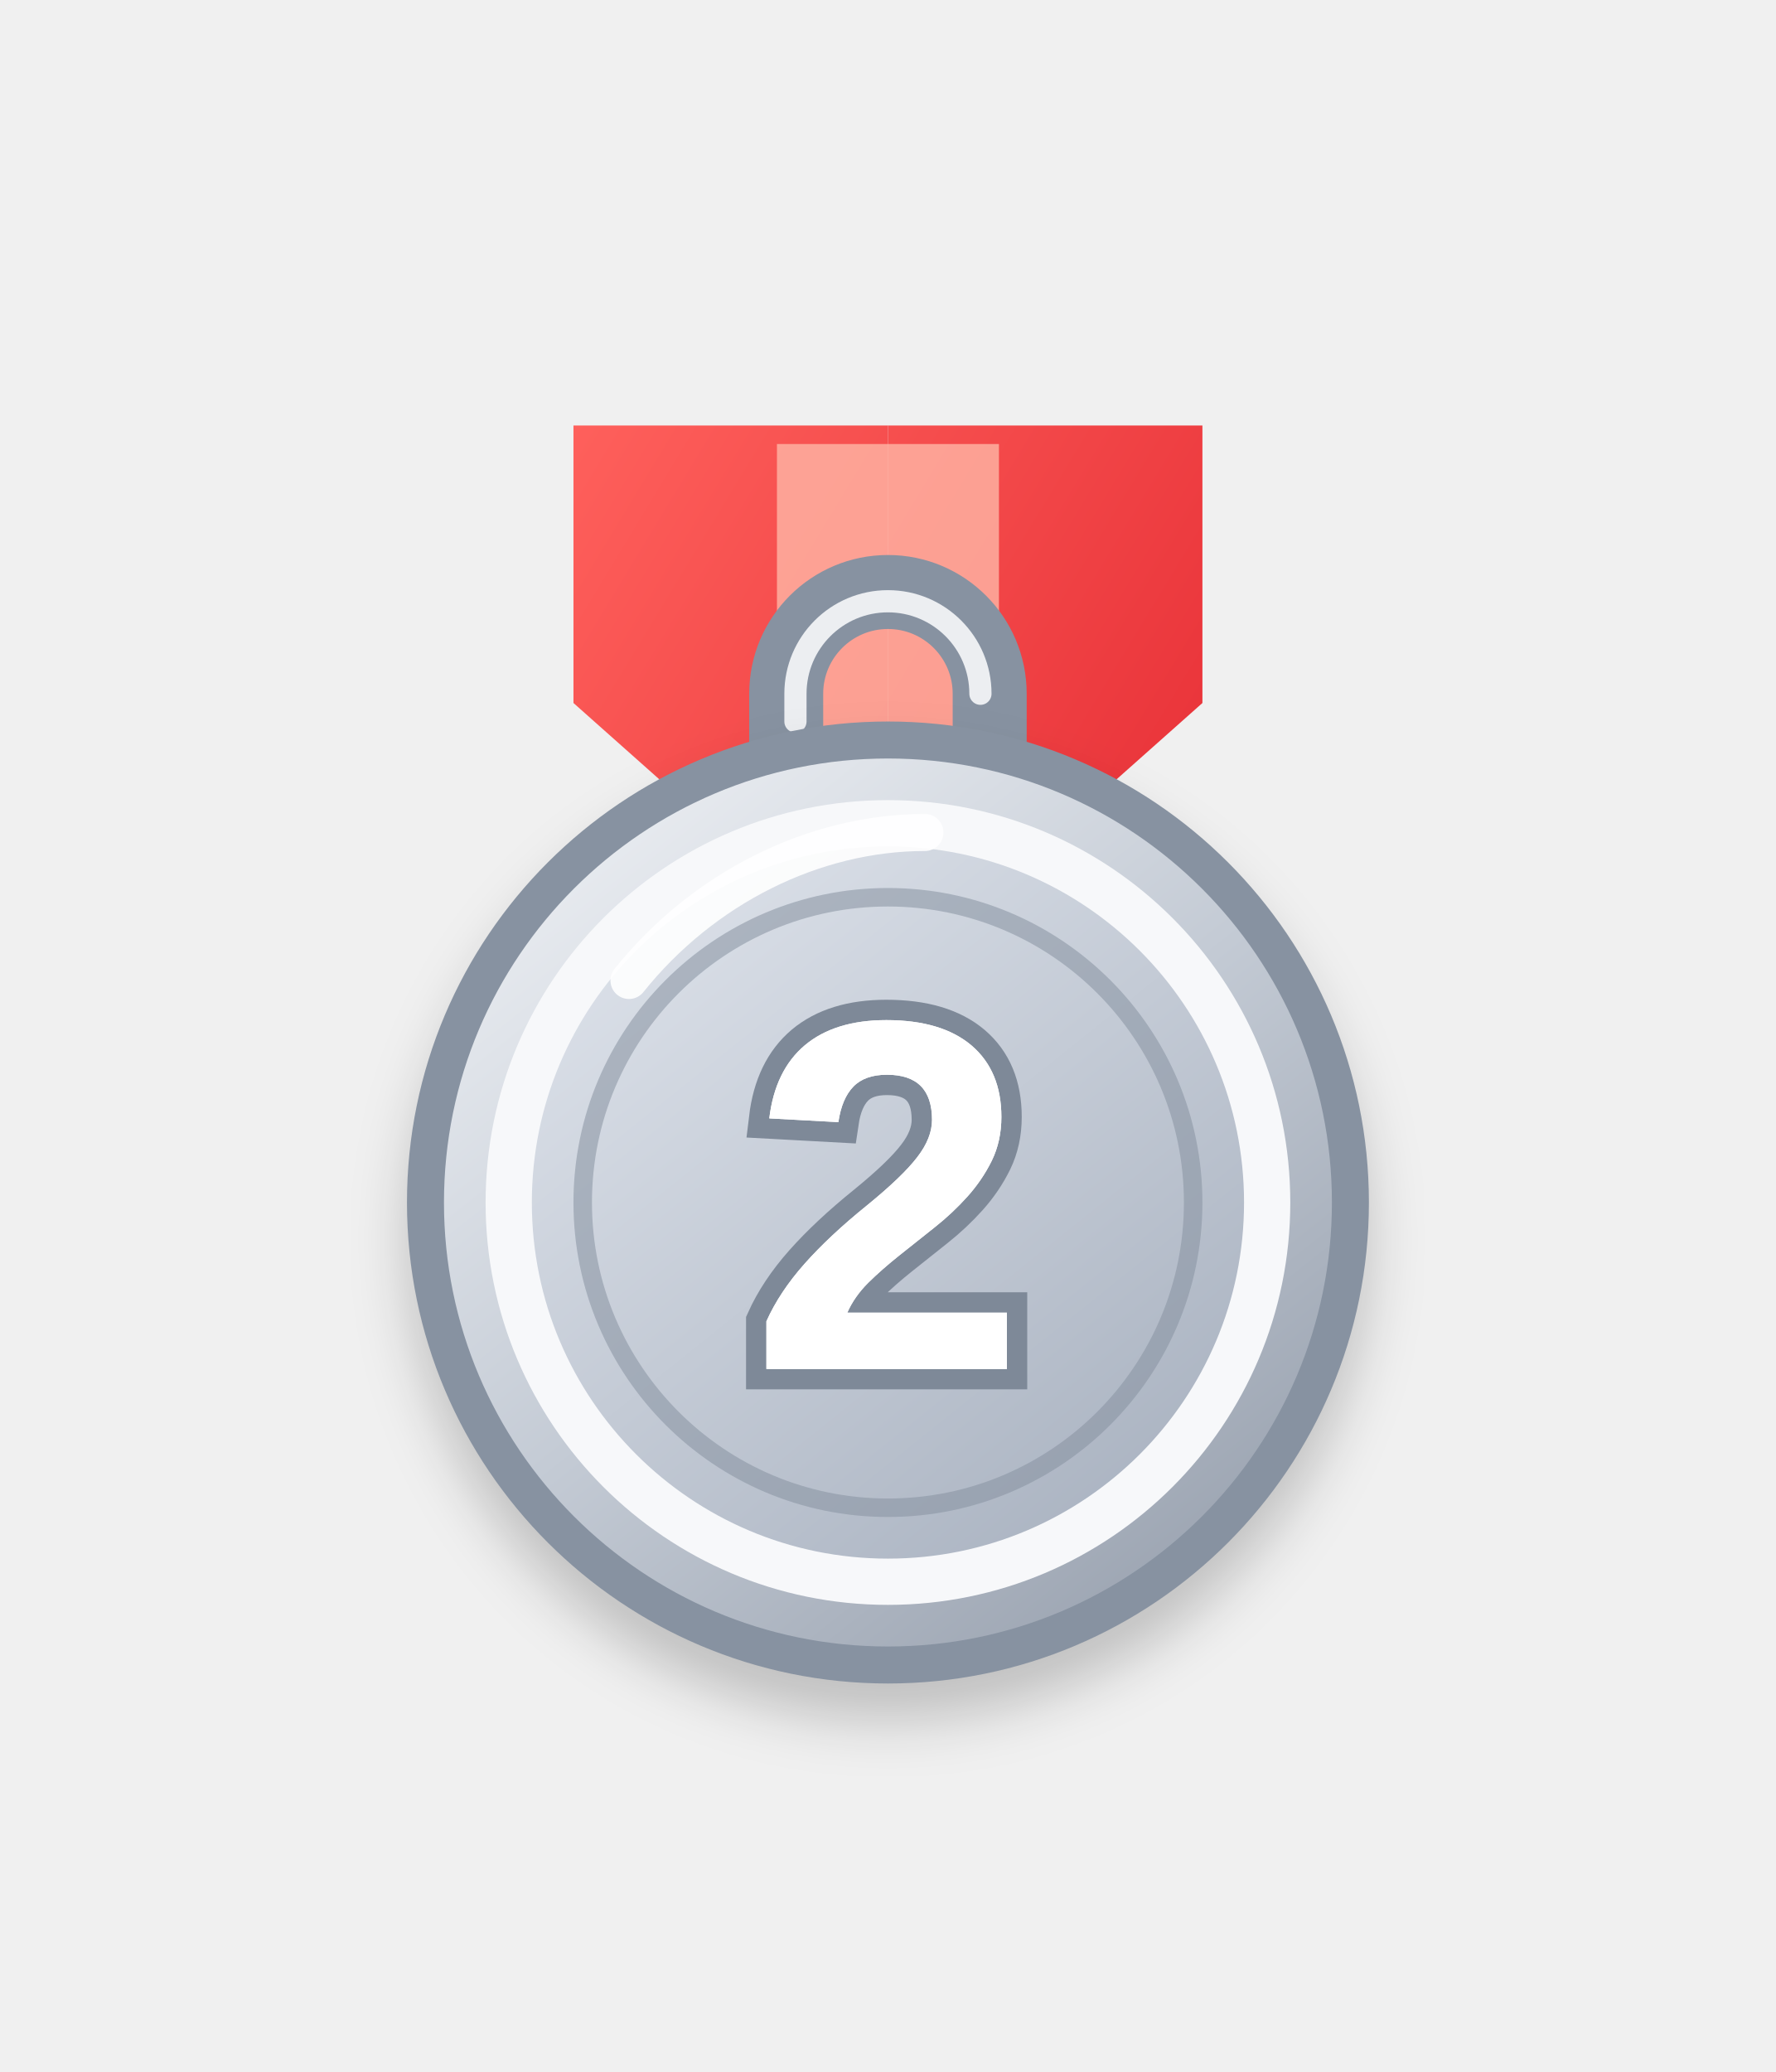
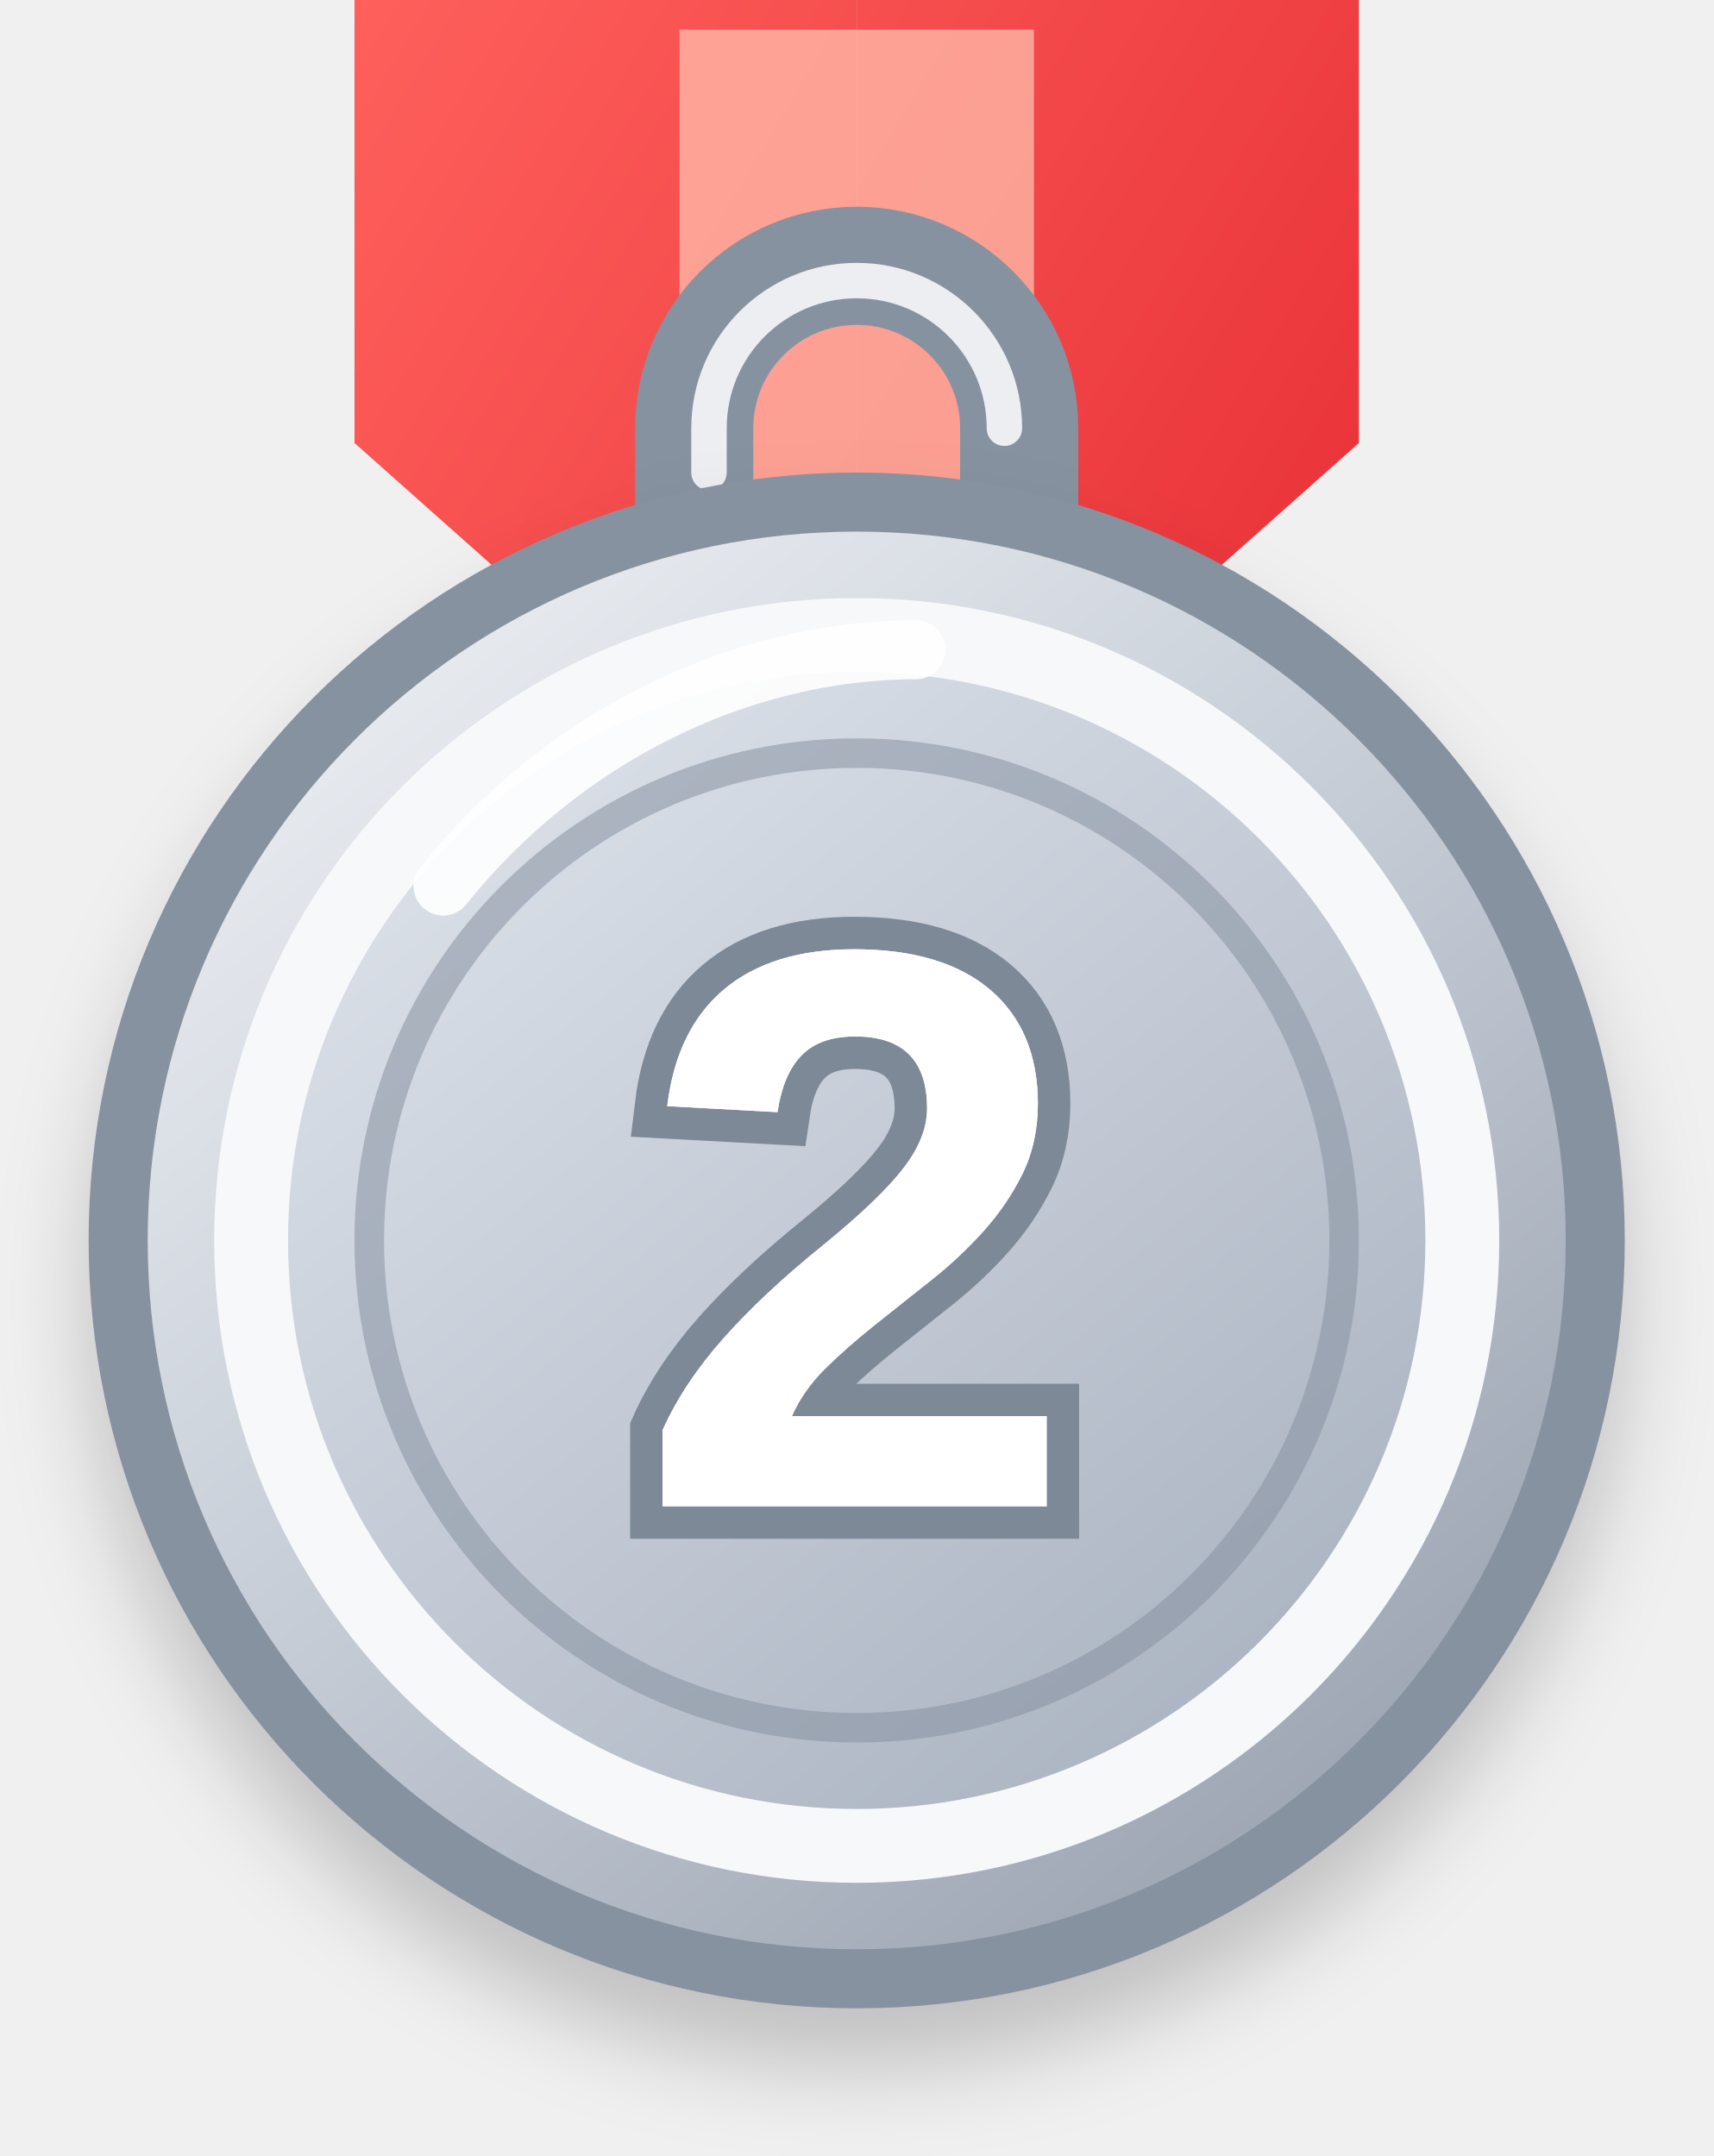
- <svg xmlns="http://www.w3.org/2000/svg" width="192" height="224" viewBox="0 0 96 112" fill="none" role="img" aria-labelledby="title">
+ <svg xmlns="http://www.w3.org/2000/svg" width="58" height="73" viewBox="19 23 58 73" fill="none" role="img" aria-labelledby="title">
  <defs>
    <linearGradient id="silver-ribbon" x1="29" y1="23" x2="67" y2="46" gradientUnits="userSpaceOnUse">
      <stop stop-color="#FF625D" />
      <stop offset="1" stop-color="#E72F36" />
    </linearGradient>
    <linearGradient id="silver-medal" x1="27" y1="39" x2="68" y2="91" gradientUnits="userSpaceOnUse">
      <stop stop-color="#F3F5F8" />
      <stop offset=".5" stop-color="#C4CBD5" />
      <stop offset="1" stop-color="#929BA9" />
    </linearGradient>
    <linearGradient id="silver-inner" x1="34" y1="47" x2="62" y2="82" gradientUnits="userSpaceOnUse">
      <stop stop-color="#DDE2EA" />
      <stop offset="1" stop-color="#AAB3C1" />
    </linearGradient>
    <filter id="coin-shadow" x="19" y="34" width="58" height="62" color-interpolation-filters="sRGB" filterUnits="userSpaceOnUse">
      <feGaussianBlur in="SourceAlpha" stdDeviation="1.5" />
      <feOffset dy="2" />
      <feComponentTransfer>
        <feFuncA type="linear" slope=".2" />
      </feComponentTransfer>
      <feMerge>
        <feMergeNode />
        <feMergeNode in="SourceGraphic" />
      </feMerge>
    </filter>
  </defs>
  <path d="M31 23h17v16l-8 7-9-8V23Z" fill="url(#silver-ribbon)" />
  <path d="M48 23h17v15l-9 8-8-7V23Z" fill="url(#silver-ribbon)" />
  <path d="M42 24h12v15l-6 4-6-4V24Z" fill="#FFB8A8" opacity=".78" />
  <path d="M42.5 42v-4.5a5.5 5.5 0 0 1 11 0V42" stroke="#8792A1" stroke-linecap="round" stroke-width="4" />
  <path d="M43 39v-1.5a5 5 0 0 1 10 0" stroke="#F7F8FA" stroke-linecap="round" stroke-width="1.2" opacity=".9" />
  <g filter="url(#coin-shadow)">
    <circle cx="48" cy="65" r="25" fill="url(#silver-medal)" stroke="#8792A1" stroke-width="2" />
    <circle cx="48" cy="65" r="20.5" fill="url(#silver-inner)" stroke="#F7F8FA" stroke-width="2.5" />
    <circle cx="48" cy="65" r="16.5" stroke="#8792A1" stroke-opacity=".55" />
    <path d="M34 53c4-5 10-8 16-8" stroke="#FFF" stroke-linecap="round" stroke-width="2" opacity=".9" />
    <text x="48" y="74" text-anchor="middle" font-family="Arial, Helvetica, sans-serif" font-size="27" font-weight="800" fill="#FFF" stroke="#7E8998" stroke-width="2.2" paint-order="stroke">2</text>
    <text x="48" y="74" text-anchor="middle" font-family="Arial, Helvetica, sans-serif" font-size="27" font-weight="800" fill="#FFF">2</text>
  </g>
</svg>
